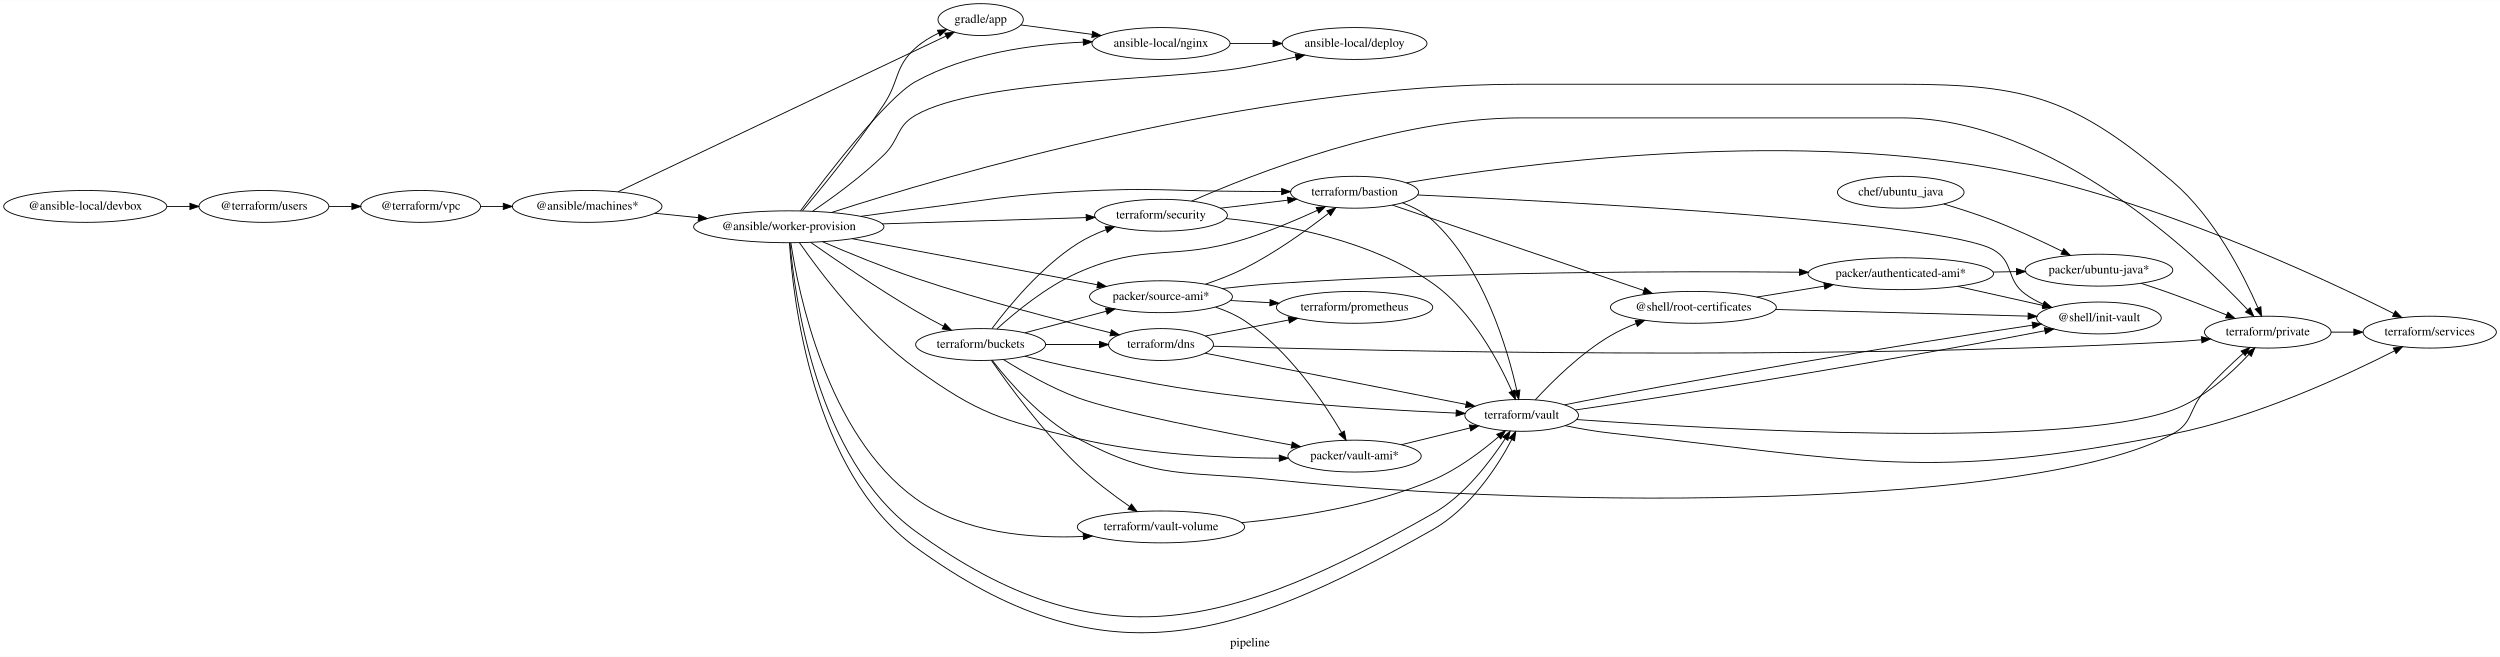
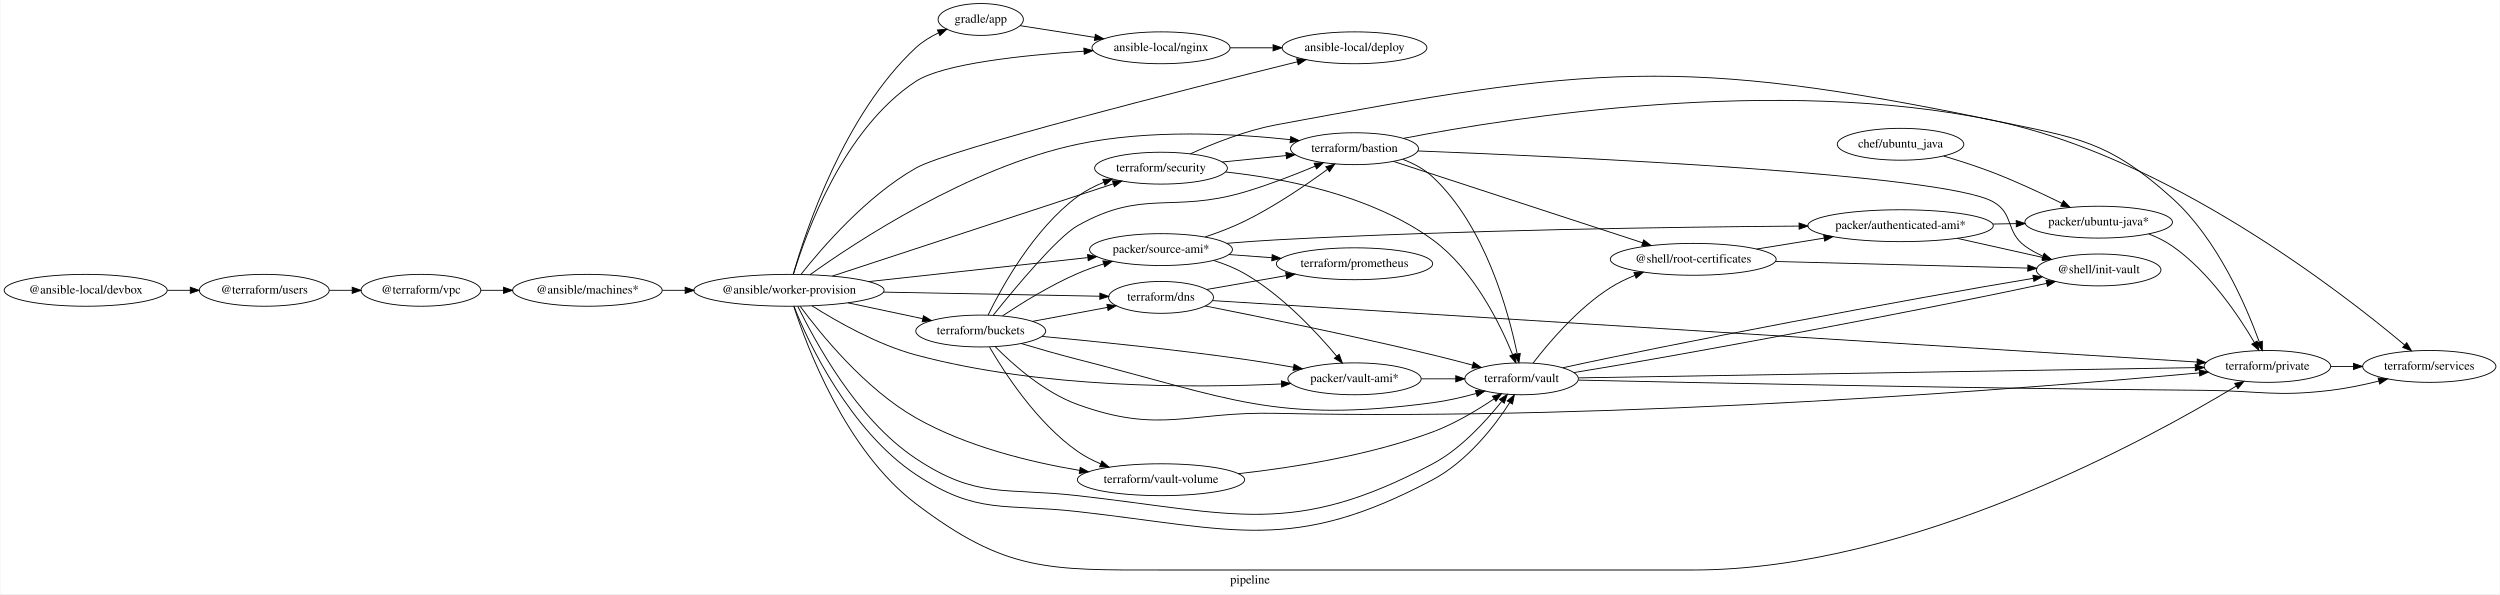
- <svg xmlns="http://www.w3.org/2000/svg" width="2824pt" height="742pt" viewBox="0.00 0.00 2823.59 741.63">
-   <g id="graph0" class="graph" transform="scale(1 1) rotate(0) translate(4 737.6321)">
-     <polygon fill="#ffffff" stroke="transparent" points="-4,4 -4,-737.632 2819.592,-737.632 2819.592,4 -4,4" />
+ <svg xmlns="http://www.w3.org/2000/svg" width="2824pt" height="671pt" viewBox="0.00 0.00 2823.59 671.14">
+   <g id="graph0" class="graph" transform="scale(1 1) rotate(0) translate(4 667.1351)">
+     <polygon fill="#ffffff" stroke="transparent" points="-4,4 -4,-667.135 2819.592,-667.135 2819.592,4 -4,4" />
    <text text-anchor="middle" x="1407.796" y="-7.8" font-family="Times,serif" font-size="14.00" fill="#000000">pipeline</text>
    <g id="node1" class="node">
-       <ellipse fill="none" stroke="#000000" cx="1307.253" cy="-402.632" rx="80.686" ry="18" />
-       <text text-anchor="middle" x="1307.253" y="-398.932" font-family="Times,serif" font-size="14.00" fill="#000000">packer/source-ami*</text>
+       <ellipse fill="none" stroke="#000000" cx="1307.253" cy="-385.135" rx="80.686" ry="18" />
+       <text text-anchor="middle" x="1307.253" y="-381.435" font-family="Times,serif" font-size="14.00" fill="#000000">packer/source-ami*</text>
    </g>
    <g id="node2" class="node">
-       <ellipse fill="none" stroke="#000000" cx="1525.887" cy="-520.632" rx="72.287" ry="18" />
-       <text text-anchor="middle" x="1525.887" y="-516.932" font-family="Times,serif" font-size="14.00" fill="#000000">terraform/bastion</text>
+       <ellipse fill="none" stroke="#000000" cx="1525.887" cy="-499.135" rx="72.287" ry="18" />
+       <text text-anchor="middle" x="1525.887" y="-495.435" font-family="Times,serif" font-size="14.00" fill="#000000">terraform/bastion</text>
    </g>
    <g id="edge1" class="edge">
-       <path fill="none" stroke="#000000" d="M1357.705,-416.895C1372.181,-421.747 1387.757,-427.721 1401.495,-434.632 1436.112,-452.048 1472.161,-477.969 1496.485,-496.799" />
-       <polygon fill="#000000" stroke="#000000" points="1494.546,-499.726 1504.577,-503.137 1498.863,-494.216 1494.546,-499.726" />
+       <path fill="none" stroke="#000000" d="M1357.121,-399.429C1371.732,-404.316 1387.526,-410.3 1401.495,-417.135 1435.371,-433.712 1471.011,-458.007 1495.416,-475.85" />
+       <polygon fill="#000000" stroke="#000000" points="1493.437,-478.739 1503.559,-481.869 1497.598,-473.11 1493.437,-478.739" />
    </g>
    <g id="node3" class="node">
-       <ellipse fill="none" stroke="#000000" cx="1525.887" cy="-222.632" rx="75.287" ry="18" />
-       <text text-anchor="middle" x="1525.887" y="-218.932" font-family="Times,serif" font-size="14.00" fill="#000000">packer/vault-ami*</text>
+       <ellipse fill="none" stroke="#000000" cx="1525.887" cy="-239.135" rx="75.287" ry="18" />
+       <text text-anchor="middle" x="1525.887" y="-235.435" font-family="Times,serif" font-size="14.00" fill="#000000">packer/vault-ami*</text>
    </g>
    <g id="edge2" class="edge">
-       <path fill="none" stroke="#000000" d="M1368.959,-390.818C1380.332,-387.047 1391.695,-382.103 1401.495,-375.632 1451.239,-342.785 1490.863,-283.836 1511.12,-249.49" />
-       <polygon fill="#000000" stroke="#000000" points="1514.343,-250.907 1516.312,-240.497 1508.281,-247.407 1514.343,-250.907" />
+       <path fill="none" stroke="#000000" d="M1366.854,-372.796C1378.763,-369.041 1390.867,-364.236 1401.495,-358.135 1444.011,-333.728 1483.113,-291.742 1505.72,-264.725" />
+       <polygon fill="#000000" stroke="#000000" points="1508.543,-266.804 1512.193,-256.857 1503.137,-262.357 1508.543,-266.804" />
    </g>
    <g id="node23" class="node">
-       <ellipse fill="none" stroke="#000000" cx="2142.792" cy="-428.632" rx="104.782" ry="18" />
-       <text text-anchor="middle" x="2142.792" y="-424.932" font-family="Times,serif" font-size="14.00" fill="#000000">packer/authenticated-ami*</text>
+       <ellipse fill="none" stroke="#000000" cx="2142.792" cy="-412.135" rx="104.782" ry="18" />
+       <text text-anchor="middle" x="2142.792" y="-408.435" font-family="Times,serif" font-size="14.00" fill="#000000">packer/authenticated-ami*</text>
+     </g>
+     <g id="edge49" class="edge">
+       <path fill="none" stroke="#000000" d="M1381.583,-392.208C1399.851,-393.727 1419.367,-395.165 1437.495,-396.135 1645.406,-407.263 1888.198,-410.667 2027.866,-411.699" />
+       <polygon fill="#000000" stroke="#000000" points="2028.131,-415.201 2038.155,-411.772 2028.18,-408.201 2028.131,-415.201" />
+     </g>
+     <g id="node24" class="node">
+       <ellipse fill="none" stroke="#000000" cx="1525.887" cy="-369.135" rx="88.284" ry="18" />
+       <text text-anchor="middle" x="1525.887" y="-365.435" font-family="Times,serif" font-size="14.00" fill="#000000">terraform/prometheus</text>
+     </g>
+     <g id="edge55" class="edge">
+       <path fill="none" stroke="#000000" d="M1384.028,-379.517C1399.719,-378.368 1416.395,-377.148 1432.592,-375.963" />
+       <polygon fill="#000000" stroke="#000000" points="1432.883,-379.451 1442.601,-375.23 1432.372,-372.469 1432.883,-379.451" />
+     </g>
+     <g id="node9" class="node">
+       <ellipse fill="none" stroke="#000000" cx="1714.623" cy="-239.135" rx="64.189" ry="18" />
+       <text text-anchor="middle" x="1714.623" y="-235.435" font-family="Times,serif" font-size="14.00" fill="#000000">terraform/vault</text>
+     </g>
+     <g id="edge44" class="edge">
+       <path fill="none" stroke="#000000" d="M1580.254,-487.201C1592.533,-482.521 1604.742,-476.052 1614.279,-467.135 1673.607,-411.669 1699.89,-314.885 1709.685,-267.251" />
+       <polygon fill="#000000" stroke="#000000" points="1713.141,-267.812 1711.631,-257.326 1706.272,-266.465 1713.141,-267.812" />
+     </g>
+     <g id="node16" class="node">
+       <ellipse fill="none" stroke="#000000" cx="2740.198" cy="-253.135" rx="75.287" ry="18" />
+       <text text-anchor="middle" x="2740.198" y="-249.435" font-family="Times,serif" font-size="14.00" fill="#000000">terraform/services</text>
+     </g>
+     <g id="edge29" class="edge">
+       <path fill="none" stroke="#000000" d="M1581.397,-510.835C1703.394,-534.546 2003.439,-581.886 2247.432,-531.135 2444.203,-490.207 2641.225,-337.107 2712.391,-277.294" />
+       <polygon fill="#000000" stroke="#000000" points="2714.683,-279.94 2720.051,-270.806 2710.159,-274.598 2714.683,-279.94" />
+     </g>
+     <g id="node21" class="node">
+       <ellipse fill="none" stroke="#000000" cx="1908.559" cy="-374.135" rx="93.683" ry="18" />
+       <text text-anchor="middle" x="1908.559" y="-370.435" font-family="Times,serif" font-size="14.00" fill="#000000">@shell/root-certificates</text>
+     </g>
+     <g id="edge42" class="edge">
+       <path fill="none" stroke="#000000" d="M1569.784,-484.796C1639.255,-462.103 1774.523,-417.918 1851.453,-392.789" />
+       <polygon fill="#000000" stroke="#000000" points="1852.575,-396.104 1860.994,-389.672 1850.401,-389.45 1852.575,-396.104" />
+     </g>
+     <g id="node22" class="node">
+       <ellipse fill="none" stroke="#000000" cx="2366.625" cy="-362.135" rx="70.388" ry="18" />
+       <text text-anchor="middle" x="2366.625" y="-358.435" font-family="Times,serif" font-size="14.00" fill="#000000">@shell/init-vault</text>
+     </g>
+     <g id="edge45" class="edge">
+       <path fill="none" stroke="#000000" d="M1597.456,-496.573C1768.658,-489.965 2191.773,-470.625 2247.432,-439.135 2271.265,-425.651 2261.311,-405.274 2283.432,-389.135 2289.505,-384.705 2296.339,-380.979 2303.414,-377.849" />
+       <polygon fill="#000000" stroke="#000000" points="2305.181,-380.912 2313.161,-373.943 2302.577,-374.414 2305.181,-380.912" />
+     </g>
+     <g id="edge25" class="edge">
+       <path fill="none" stroke="#000000" d="M1601.294,-239.135C1614.095,-239.135 1627.382,-239.135 1640.158,-239.135" />
+       <polygon fill="#000000" stroke="#000000" points="1640.276,-242.635 1650.276,-239.135 1640.276,-235.635 1640.276,-242.635" />
+     </g>
+     <g id="node4" class="node">
+       <ellipse fill="none" stroke="#000000" cx="1103.568" cy="-645.135" rx="48.192" ry="18" />
+       <text text-anchor="middle" x="1103.568" y="-641.435" font-family="Times,serif" font-size="14.00" fill="#000000">gradle/app</text>
+     </g>
+     <g id="node5" class="node">
+       <ellipse fill="none" stroke="#000000" cx="1307.253" cy="-613.135" rx="77.986" ry="18" />
+       <text text-anchor="middle" x="1307.253" y="-609.435" font-family="Times,serif" font-size="14.00" fill="#000000">ansible-local/nginx</text>
+     </g>
+     <g id="edge3" class="edge">
+       <path fill="none" stroke="#000000" d="M1148.016,-638.152C1172.727,-634.27 1204.132,-629.336 1232.51,-624.878" />
+       <polygon fill="#000000" stroke="#000000" points="1233.07,-628.333 1242.406,-623.323 1231.984,-621.418 1233.07,-628.333" />
+     </g>
+     <g id="node6" class="node">
+       <ellipse fill="none" stroke="#000000" cx="1525.887" cy="-613.135" rx="81.786" ry="18" />
+       <text text-anchor="middle" x="1525.887" y="-609.435" font-family="Times,serif" font-size="14.00" fill="#000000">ansible-local/deploy</text>
+     </g>
+     <g id="edge4" class="edge">
+       <path fill="none" stroke="#000000" d="M1385.259,-613.135C1400.852,-613.135 1417.373,-613.135 1433.399,-613.135" />
+       <polygon fill="#000000" stroke="#000000" points="1433.845,-616.635 1443.845,-613.135 1433.845,-609.635 1433.845,-616.635" />
+     </g>
+     <g id="node7" class="node">
+       <ellipse fill="none" stroke="#000000" cx="886.884" cy="-339.135" rx="107.481" ry="18" />
+       <text text-anchor="middle" x="886.884" y="-335.435" font-family="Times,serif" font-size="14.00" fill="#000000">@ansible/worker-provision</text>
+     </g>
+     <g id="edge5" class="edge">
+       <path fill="none" stroke="#000000" d="M976.806,-348.975C1050.138,-357 1152.907,-368.245 1224.29,-376.057" />
+       <polygon fill="#000000" stroke="#000000" points="1224.265,-379.575 1234.587,-377.183 1225.027,-372.616 1224.265,-379.575" />
+     </g>
+     <g id="edge6" class="edge">
+       <path fill="none" stroke="#000000" d="M910.591,-356.702C962.223,-393.649 1090.094,-478.133 1213.012,-504.135 1293.985,-521.264 1389.39,-516.235 1453.372,-509.354" />
+       <polygon fill="#000000" stroke="#000000" points="1453.814,-512.827 1463.364,-508.237 1453.037,-505.87 1453.814,-512.827" />
+     </g>
+     <g id="edge7" class="edge">
+       <path fill="none" stroke="#000000" d="M912.978,-321.589C940.698,-303.997 986.461,-277.885 1030.125,-266.135 1171.555,-228.077 1343.644,-228.645 1443.388,-233.331" />
+       <polygon fill="#000000" stroke="#000000" points="1443.244,-236.828 1453.405,-233.826 1443.59,-229.836 1443.244,-236.828" />
+     </g>
+     <g id="edge8" class="edge">
+       <path fill="none" stroke="#000000" d="M891.783,-357.432C905.558,-405.633 949.021,-537.58 1030.125,-613.135 1037.528,-620.032 1046.655,-625.593 1055.928,-630.021" />
+       <polygon fill="#000000" stroke="#000000" points="1054.627,-633.272 1065.191,-634.079 1057.435,-626.86 1054.627,-633.272" />
+     </g>
+     <g id="edge9" class="edge">
+       <path fill="none" stroke="#000000" d="M891.994,-357.416C905.75,-402.9 948.181,-521.358 1030.125,-575.135 1060.647,-595.166 1150.912,-604.776 1220.215,-609.296" />
+       <polygon fill="#000000" stroke="#000000" points="1220.078,-612.794 1230.278,-609.927 1220.516,-605.808 1220.078,-612.794" />
+     </g>
+     <g id="edge10" class="edge">
+       <path fill="none" stroke="#000000" d="M900.635,-357.322C923.979,-386.917 974.298,-445.375 1030.125,-477.135 1067.936,-498.647 1335.713,-566.277 1461.24,-597.3" />
+       <polygon fill="#000000" stroke="#000000" points="1460.57,-600.74 1471.118,-599.738 1462.248,-593.944 1460.57,-600.74" />
+     </g>
+     <g id="node8" class="node">
+       <ellipse fill="none" stroke="#000000" cx="1103.568" cy="-293.135" rx="73.387" ry="18" />
+       <text text-anchor="middle" x="1103.568" y="-289.435" font-family="Times,serif" font-size="14.00" fill="#000000">terraform/buckets</text>
+     </g>
+     <g id="edge11" class="edge">
+       <path fill="none" stroke="#000000" d="M953.664,-324.958C980.458,-319.27 1011.25,-312.733 1037.928,-307.07" />
+       <polygon fill="#000000" stroke="#000000" points="1038.88,-310.446 1047.935,-304.946 1037.426,-303.599 1038.88,-310.446" />
+     </g>
+     <g id="edge12" class="edge">
+       <path fill="none" stroke="#000000" d="M892.667,-320.871C908.606,-279.427 956.903,-179.772 1030.125,-131.135 1099.594,-84.99 1130.143,-98.528 1213.012,-89.135 1390.93,-68.968 1456.109,-41.209 1614.279,-125.135 1652.301,-145.31 1684.233,-185.266 1701.29,-212.32" />
+       <polygon fill="#000000" stroke="#000000" points="1698.333,-214.195 1706.492,-220.954 1704.329,-210.582 1698.333,-214.195" />
+     </g>
+     <g id="edge36" class="edge">
+       <path fill="none" stroke="#000000" d="M896.8,-321.125C915.997,-282.754 962.399,-194.121 1030.125,-149.135 1099.594,-102.99 1130.143,-116.528 1213.012,-107.135 1390.93,-86.968 1456.109,-59.209 1614.279,-143.135 1646.275,-160.112 1673.958,-191.097 1692.094,-213.434" />
+       <polygon fill="#000000" stroke="#000000" points="1689.586,-215.903 1698.566,-221.525 1695.052,-211.53 1689.586,-215.903" />
+     </g>
+     <g id="node10" class="node">
+       <ellipse fill="none" stroke="#000000" cx="1307.253" cy="-331.135" rx="59.29" ry="18" />
+       <text text-anchor="middle" x="1307.253" y="-327.435" font-family="Times,serif" font-size="14.00" fill="#000000">terraform/dns</text>
+     </g>
+     <g id="edge13" class="edge">
+       <path fill="none" stroke="#000000" d="M993.504,-337.106C1070.159,-335.647 1171.315,-333.722 1237.769,-332.457" />
+       <polygon fill="#000000" stroke="#000000" points="1238.196,-335.95 1248.128,-332.26 1238.063,-328.951 1238.196,-335.95" />
+     </g>
+     <g id="node11" class="node">
+       <ellipse fill="none" stroke="#000000" cx="1307.253" cy="-125.135" rx="94.484" ry="18" />
+       <text text-anchor="middle" x="1307.253" y="-121.435" font-family="Times,serif" font-size="14.00" fill="#000000">terraform/vault-volume</text>
+     </g>
+     <g id="edge14" class="edge">
+       <path fill="none" stroke="#000000" d="M899.641,-320.997C922.271,-290.225 972.52,-227.944 1030.125,-195.135 1087.074,-162.7 1159.021,-145.101 1215.335,-135.662" />
+       <polygon fill="#000000" stroke="#000000" points="1215.99,-139.102 1225.302,-134.049 1214.872,-132.192 1215.99,-139.102" />
+     </g>
+     <g id="node12" class="node">
+       <ellipse fill="none" stroke="#000000" cx="1307.253" cy="-477.135" rx="74.987" ry="18" />
+       <text text-anchor="middle" x="1307.253" y="-473.435" font-family="Times,serif" font-size="14.00" fill="#000000">terraform/security</text>
+     </g>
+     <g id="edge15" class="edge">
+       <path fill="none" stroke="#000000" d="M935.928,-355.236C1015.222,-381.266 1170.983,-432.4 1253.307,-459.426" />
+       <polygon fill="#000000" stroke="#000000" points="1252.38,-462.805 1262.973,-462.599 1254.563,-456.154 1252.38,-462.805" />
+     </g>
+     <g id="node13" class="node">
+       <ellipse fill="none" stroke="#000000" cx="2557.311" cy="-253.135" rx="71.487" ry="18" />
+       <text text-anchor="middle" x="2557.311" y="-249.435" font-family="Times,serif" font-size="14.00" fill="#000000">terraform/private</text>
+     </g>
+     <g id="edge16" class="edge">
+       <path fill="none" stroke="#000000" d="M892.318,-321.107C906.824,-276.141 950.851,-158.327 1030.125,-98.135 1131.749,-20.973 1179.654,-23.135 1307.253,-23.135 1307.253,-23.135 1307.253,-23.135 1908.559,-23.135 2155.718,-23.135 2426.972,-173.265 2522.057,-230.938" />
+       <polygon fill="#000000" stroke="#000000" points="2520.345,-233.993 2530.702,-236.223 2523.995,-228.021 2520.345,-233.993" />
+     </g>
+     <g id="edge17" class="edge">
+       <path fill="none" stroke="#000000" d="M1128.237,-310.296C1149.802,-324.673 1182.374,-344.911 1213.012,-358.135 1222.27,-362.131 1232.291,-365.724 1242.226,-368.886" />
+       <polygon fill="#000000" stroke="#000000" points="1241.514,-372.328 1252.1,-371.903 1243.56,-365.634 1241.514,-372.328" />
+     </g>
+     <g id="edge18" class="edge">
+       <path fill="none" stroke="#000000" d="M1117.766,-311.122C1141.776,-341.077 1190.024,-399.184 1213.012,-412.135 1287.464,-454.082 1319.537,-425.937 1401.495,-450.135 1428.593,-458.136 1458.046,-469.607 1481.487,-479.439" />
+       <polygon fill="#000000" stroke="#000000" points="1480.239,-482.712 1490.812,-483.396 1482.974,-476.268 1480.239,-482.712" />
+     </g>
+     <g id="edge19" class="edge">
+       <path fill="none" stroke="#000000" d="M1172.963,-287.029C1233.45,-281.386 1323.466,-272.213 1401.495,-261.135 1419.541,-258.573 1438.98,-255.356 1457.005,-252.179" />
+       <polygon fill="#000000" stroke="#000000" points="1457.626,-255.624 1466.857,-250.423 1456.398,-248.732 1457.626,-255.624" />
+     </g>
+     <g id="edge20" class="edge">
+       <path fill="none" stroke="#000000" d="M1149.434,-278.953C1168.948,-273.12 1192.007,-266.491 1213.012,-261.135 1387.106,-216.74 1436.163,-188.591 1614.279,-212.135 1630.418,-214.268 1647.646,-218.252 1663.191,-222.517" />
+       <polygon fill="#000000" stroke="#000000" points="1662.559,-225.976 1673.135,-225.344 1664.473,-219.243 1662.559,-225.976" />
+     </g>
+     <g id="edge21" class="edge">
+       <path fill="none" stroke="#000000" d="M1162.209,-304.075C1188.679,-309.014 1219.928,-314.844 1246.629,-319.825" />
+       <polygon fill="#000000" stroke="#000000" points="1246.149,-323.296 1256.621,-321.689 1247.432,-316.414 1246.149,-323.296" />
+     </g>
+     <g id="edge22" class="edge">
+       <path fill="none" stroke="#000000" d="M1113.551,-274.969C1130.37,-245.982 1167.064,-189.266 1213.012,-157.135 1220.894,-151.623 1229.804,-146.995 1238.922,-143.128" />
+       <polygon fill="#000000" stroke="#000000" points="1240.445,-146.29 1248.465,-139.367 1237.878,-139.777 1240.445,-146.29" />
+     </g>
+     <g id="edge23" class="edge">
+       <path fill="none" stroke="#000000" d="M1111.859,-311.156C1127.308,-342.805 1163.477,-408.481 1213.012,-445.135 1221.838,-451.666 1232.09,-456.927 1242.515,-461.145" />
+       <polygon fill="#000000" stroke="#000000" points="1241.509,-464.506 1252.102,-464.733 1243.963,-457.95 1241.509,-464.506" />
+     </g>
+     <g id="edge24" class="edge">
+       <path fill="none" stroke="#000000" d="M1120.117,-275.281C1139.974,-255.239 1175.333,-223.747 1213.012,-210.135 1306.939,-176.202 1337.65,-202.358 1437.495,-200.135 1829.941,-191.398 2299.079,-229.325 2480.478,-245.811" />
+       <polygon fill="#000000" stroke="#000000" points="2480.179,-249.298 2490.456,-246.722 2480.816,-242.327 2480.179,-249.298" />
+     </g>
+     <g id="edge28" class="edge">
+       <path fill="none" stroke="#000000" d="M1779.001,-240.205C1930.309,-242.718 2308.361,-248.999 2475.567,-251.777" />
+       <polygon fill="#000000" stroke="#000000" points="2475.731,-255.28 2485.788,-251.947 2475.847,-248.281 2475.731,-255.28" />
+     </g>
+     <g id="edge30" class="edge">
+       <path fill="none" stroke="#000000" d="M1778.858,-237.677C1911.134,-234.756 2223.536,-228.285 2485.818,-226.135 2549.365,-225.614 2565.704,-218.597 2628.805,-226.135 2646.643,-228.266 2665.754,-232.252 2683.021,-236.52" />
+       <polygon fill="#000000" stroke="#000000" points="2682.396,-239.972 2692.951,-239.053 2684.126,-233.19 2682.396,-239.972" />
+     </g>
+     <g id="edge43" class="edge">
+       <path fill="none" stroke="#000000" d="M1727.614,-256.922C1745.092,-279.677 1778.255,-318.916 1814.968,-342.135 1823.458,-347.505 1832.955,-352.091 1842.555,-355.973" />
+       <polygon fill="#000000" stroke="#000000" points="1841.566,-359.341 1852.157,-359.621 1844.053,-352.797 1841.566,-359.341" />
+     </g>
+     <g id="edge46" class="edge">
+       <path fill="none" stroke="#000000" d="M1773.923,-246.233C1898.041,-266.096 2183.919,-320.031 2307.706,-346.942" />
+       <polygon fill="#000000" stroke="#000000" points="2307.236,-350.423 2317.754,-349.147 2308.736,-343.585 2307.236,-350.423" />
+     </g>
+     <g id="edge53" class="edge">
+       <path fill="none" stroke="#000000" d="M1761.252,-251.626C1873.141,-276.531 2157.576,-330.448 2292.908,-352.696" />
+       <polygon fill="#000000" stroke="#000000" points="2292.35,-356.151 2302.782,-354.306 2293.476,-349.243 2292.35,-356.151" />
+     </g>
+     <g id="edge34" class="edge">
+       <path fill="none" stroke="#000000" d="M1357.16,-321.434C1418.065,-309.397 1524.085,-287.8 1614.279,-266.135 1628.888,-262.626 1644.611,-258.543 1659.178,-254.63" />
+       <polygon fill="#000000" stroke="#000000" points="1660.312,-257.949 1669.05,-251.958 1658.483,-251.192 1660.312,-257.949" />
+     </g>
+     <g id="edge33" class="edge">
+       <path fill="none" stroke="#000000" d="M1365.454,-327.504C1568.372,-314.842 2244.895,-272.629 2477.757,-258.099" />
+       <polygon fill="#000000" stroke="#000000" points="2478.082,-261.586 2487.845,-257.47 2477.646,-254.599 2478.082,-261.586" />
+     </g>
+     <g id="edge54" class="edge">
+       <path fill="none" stroke="#000000" d="M1358.79,-340.092C1385.557,-344.745 1418.812,-350.525 1448.59,-355.7" />
+       <polygon fill="#000000" stroke="#000000" points="1448.089,-359.166 1458.541,-357.43 1449.288,-352.269 1448.089,-359.166" />
+     </g>
+     <g id="edge32" class="edge">
+       <path fill="none" stroke="#000000" d="M1394.5,-131.95C1457.194,-138.875 1542.893,-152.55 1614.279,-179.135 1639.022,-188.35 1664.527,-203.691 1683.632,-216.554" />
+       <polygon fill="#000000" stroke="#000000" points="1681.71,-219.48 1691.934,-222.259 1685.675,-213.711 1681.71,-219.48" />
+     </g>
+     <g id="edge37" class="edge">
+       <path fill="none" stroke="#000000" d="M1376.43,-484.096C1399.315,-486.399 1424.926,-488.976 1448.393,-491.337" />
+       <polygon fill="#000000" stroke="#000000" points="1448.355,-494.851 1458.655,-492.37 1449.055,-487.886 1448.355,-494.851" />
+     </g>
+     <g id="edge35" class="edge">
+       <path fill="none" stroke="#000000" d="M1380.031,-472.837C1446.615,-465.675 1545.014,-446.639 1614.279,-396.135 1659.836,-362.917 1689.873,-302.155 1704.406,-266.753" />
+       <polygon fill="#000000" stroke="#000000" points="1707.816,-267.647 1708.256,-257.062 1701.311,-265.063 1707.816,-267.647" />
+     </g>
+     <g id="edge38" class="edge">
+       <path fill="none" stroke="#000000" d="M1340.321,-493.288C1366.103,-504.957 1403.175,-519.745 1437.495,-526.135 1791.392,-592.028 1894.997,-604.442 2247.432,-531.135 2343.461,-511.161 2376.927,-508.767 2449.818,-443.135 2500.837,-397.196 2533.476,-321.136 2548.201,-280.584" />
+       <polygon fill="#000000" stroke="#000000" points="2551.528,-281.675 2551.559,-271.08 2544.928,-279.343 2551.528,-281.675" />
+     </g>
+     <g id="edge31" class="edge">
+       <path fill="none" stroke="#000000" d="M2628.806,-253.135C2637.231,-253.135 2645.893,-253.135 2654.488,-253.135" />
+       <polygon fill="#000000" stroke="#000000" points="2654.528,-256.635 2664.528,-253.135 2654.528,-249.635 2654.528,-256.635" />
+     </g>
+     <g id="node14" class="node">
+       <ellipse fill="none" stroke="#000000" cx="471.065" cy="-339.135" rx="67.688" ry="18" />
+       <text text-anchor="middle" x="471.065" y="-335.435" font-family="Times,serif" font-size="14.00" fill="#000000">@terraform/vpc</text>
+     </g>
+     <g id="node15" class="node">
+       <ellipse fill="none" stroke="#000000" cx="659.151" cy="-339.135" rx="84.485" ry="18" />
+       <text text-anchor="middle" x="659.151" y="-335.435" font-family="Times,serif" font-size="14.00" fill="#000000">@ansible/machines*</text>
+     </g>
+     <g id="edge26" class="edge">
+       <path fill="none" stroke="#000000" d="M538.702,-339.135C547.029,-339.135 555.656,-339.135 564.293,-339.135" />
+       <polygon fill="#000000" stroke="#000000" points="564.418,-342.635 574.418,-339.135 564.418,-335.635 564.418,-342.635" />
+     </g>
+     <g id="edge27" class="edge">
+       <path fill="none" stroke="#000000" d="M743.951,-339.135C752.313,-339.135 760.899,-339.135 769.512,-339.135" />
+       <polygon fill="#000000" stroke="#000000" points="769.624,-342.635 779.624,-339.135 769.624,-335.635 769.624,-342.635" />
+     </g>
+     <g id="node17" class="node">
+       <ellipse fill="none" stroke="#000000" cx="2142.792" cy="-504.135" rx="71.487" ry="18" />
+       <text text-anchor="middle" x="2142.792" y="-500.435" font-family="Times,serif" font-size="14.00" fill="#000000">chef/ubuntu_java</text>
+     </g>
+     <g id="node18" class="node">
+       <ellipse fill="none" stroke="#000000" cx="2366.625" cy="-416.135" rx="83.386" ry="18" />
+       <text text-anchor="middle" x="2366.625" y="-412.435" font-family="Times,serif" font-size="14.00" fill="#000000">packer/ubuntu-java*</text>
+     </g>
+     <g id="edge39" class="edge">
+       <path fill="none" stroke="#000000" d="M2191.469,-490.817C2209.267,-485.538 2229.441,-479.072 2247.432,-472.135 2273.869,-461.942 2302.642,-448.495 2325.294,-437.332" />
+       <polygon fill="#000000" stroke="#000000" points="2326.889,-440.448 2334.286,-432.863 2323.773,-434.18 2326.889,-440.448" />
+     </g>
+     <g id="edge48" class="edge">
+       <path fill="none" stroke="#000000" d="M2423.357,-402.72C2432.652,-399.148 2441.84,-394.685 2449.818,-389.135 2491.236,-360.317 2524.509,-310.915 2542.54,-280.25" />
+       <polygon fill="#000000" stroke="#000000" points="2545.691,-281.792 2547.639,-271.378 2539.622,-278.304 2545.691,-281.792" />
+     </g>
+     <g id="node19" class="node">
+       <ellipse fill="none" stroke="#000000" cx="92.292" cy="-339.135" rx="92.084" ry="18" />
+       <text text-anchor="middle" x="92.292" y="-335.435" font-family="Times,serif" font-size="14.00" fill="#000000">@ansible-local/devbox</text>
+     </g>
+     <g id="node20" class="node">
+       <ellipse fill="none" stroke="#000000" cx="294.027" cy="-339.135" rx="73.387" ry="18" />
+       <text text-anchor="middle" x="294.027" y="-335.435" font-family="Times,serif" font-size="14.00" fill="#000000">@terraform/users</text>
+     </g>
+     <g id="edge40" class="edge">
+       <path fill="none" stroke="#000000" d="M184.599,-339.135C193.155,-339.135 201.794,-339.135 210.267,-339.135" />
+       <polygon fill="#000000" stroke="#000000" points="210.503,-342.635 220.503,-339.135 210.503,-335.635 210.503,-342.635" />
+     </g>
+     <g id="edge41" class="edge">
+       <path fill="none" stroke="#000000" d="M367.569,-339.135C376.011,-339.135 384.641,-339.135 393.139,-339.135" />
+       <polygon fill="#000000" stroke="#000000" points="393.417,-342.635 403.417,-339.135 393.417,-335.635 393.417,-342.635" />
+     </g>
+     <g id="edge52" class="edge">
+       <path fill="none" stroke="#000000" d="M2001.532,-371.7C2085.121,-369.51 2206.64,-366.326 2286.148,-364.243" />
+       <polygon fill="#000000" stroke="#000000" points="2286.691,-367.731 2296.596,-363.97 2286.508,-360.733 2286.691,-367.731" />
+     </g>
+     <g id="edge47" class="edge">
+       <path fill="none" stroke="#000000" d="M1980.11,-385.743C2004.22,-389.654 2031.383,-394.061 2056.508,-398.137" />
+       <polygon fill="#000000" stroke="#000000" points="2055.963,-401.594 2066.394,-399.741 2057.084,-394.685 2055.963,-401.594" />
    </g>
    <g id="edge50" class="edge">
-       <path fill="none" stroke="#000000" d="M1376.42,-411.888C1396.118,-414.173 1417.621,-416.336 1437.495,-417.632 1645.383,-431.191 1888.431,-431.587 2028.108,-430.327" />
-       <polygon fill="#000000" stroke="#000000" points="2028.432,-433.824 2038.398,-430.229 2028.365,-426.824 2028.432,-433.824" />
-     </g>
-     <g id="node24" class="node">
-       <ellipse fill="none" stroke="#000000" cx="1525.887" cy="-390.632" rx="88.284" ry="18" />
-       <text text-anchor="middle" x="1525.887" y="-386.932" font-family="Times,serif" font-size="14.00" fill="#000000">terraform/prometheus</text>
-     </g>
-     <g id="edge56" class="edge">
-       <path fill="none" stroke="#000000" d="M1385.568,-398.334C1400.003,-397.541 1415.225,-396.706 1430.106,-395.889" />
-       <polygon fill="#000000" stroke="#000000" points="1430.548,-399.37 1440.341,-395.327 1430.164,-392.381 1430.548,-399.37" />
-     </g>
-     <g id="node10" class="node">
-       <ellipse fill="none" stroke="#000000" cx="1714.623" cy="-268.632" rx="64.189" ry="18" />
-       <text text-anchor="middle" x="1714.623" y="-264.932" font-family="Times,serif" font-size="14.00" fill="#000000">terraform/vault</text>
-     </g>
-     <g id="edge45" class="edge">
-       <path fill="none" stroke="#000000" d="M1580.17,-508.607C1592.452,-503.93 1604.682,-497.485 1614.279,-488.632 1671.817,-435.553 1698.774,-343.071 1709.172,-296.753" />
-       <polygon fill="#000000" stroke="#000000" points="1712.629,-297.322 1711.307,-286.81 1705.785,-295.853 1712.629,-297.322" />
-     </g>
-     <g id="node16" class="node">
-       <ellipse fill="none" stroke="#000000" cx="2740.198" cy="-362.632" rx="75.287" ry="18" />
-       <text text-anchor="middle" x="2740.198" y="-358.932" font-family="Times,serif" font-size="14.00" fill="#000000">terraform/services</text>
-     </g>
-     <g id="edge30" class="edge">
-       <path fill="none" stroke="#000000" d="M1584.479,-531.302C1708.15,-551.974 2004.452,-591.74 2247.432,-547.632 2422.961,-515.768 2617.347,-424.914 2699.748,-383.573" />
-       <polygon fill="#000000" stroke="#000000" points="2701.418,-386.651 2708.768,-379.02 2698.264,-380.401 2701.418,-386.651" />
-     </g>
-     <g id="node21" class="node">
-       <ellipse fill="none" stroke="#000000" cx="1908.559" cy="-390.632" rx="93.683" ry="18" />
-       <text text-anchor="middle" x="1908.559" y="-386.932" font-family="Times,serif" font-size="14.00" fill="#000000">@shell/root-certificates</text>
-     </g>
-     <g id="edge43" class="edge">
-       <path fill="none" stroke="#000000" d="M1568.67,-506.098C1638.153,-482.493 1775.505,-435.833 1852.635,-409.631" />
-       <polygon fill="#000000" stroke="#000000" points="1853.848,-412.915 1862.191,-406.384 1851.596,-406.287 1853.848,-412.915" />
-     </g>
-     <g id="node22" class="node">
-       <ellipse fill="none" stroke="#000000" cx="2366.625" cy="-378.632" rx="70.388" ry="18" />
-       <text text-anchor="middle" x="2366.625" y="-374.932" font-family="Times,serif" font-size="14.00" fill="#000000">@shell/init-vault</text>
-     </g>
-     <g id="edge46" class="edge">
-       <path fill="none" stroke="#000000" d="M1597.15,-517.566C1768.169,-509.735 2191.814,-487.352 2247.432,-455.632 2271.219,-442.066 2261.311,-421.771 2283.432,-405.632 2289.505,-401.202 2296.339,-397.476 2303.414,-394.346" />
-       <polygon fill="#000000" stroke="#000000" points="2305.181,-397.409 2313.161,-390.44 2302.577,-390.911 2305.181,-397.409" />
-     </g>
-     <g id="edge26" class="edge">
-       <path fill="none" stroke="#000000" d="M1578.712,-235.507C1602.769,-241.37 1631.327,-248.331 1656.041,-254.354" />
-       <polygon fill="#000000" stroke="#000000" points="1655.471,-257.817 1666.016,-256.785 1657.129,-251.017 1655.471,-257.817" />
-     </g>
-     <g id="node4" class="node">
-       <ellipse fill="none" stroke="#000000" cx="659.151" cy="-504.632" rx="84.485" ry="18" />
-       <text text-anchor="middle" x="659.151" y="-500.932" font-family="Times,serif" font-size="14.00" fill="#000000">@ansible/machines*</text>
-     </g>
-     <g id="node5" class="node">
-       <ellipse fill="none" stroke="#000000" cx="1103.568" cy="-715.632" rx="48.192" ry="18" />
-       <text text-anchor="middle" x="1103.568" y="-711.932" font-family="Times,serif" font-size="14.00" fill="#000000">gradle/app</text>
-     </g>
-     <g id="edge3" class="edge">
-       <path fill="none" stroke="#000000" d="M694.024,-521.189C775.677,-559.956 978.822,-656.405 1064.484,-697.076" />
-       <polygon fill="#000000" stroke="#000000" points="1063.075,-700.281 1073.61,-701.409 1066.078,-693.958 1063.075,-700.281" />
-     </g>
-     <g id="node8" class="node">
-       <ellipse fill="none" stroke="#000000" cx="886.884" cy="-481.632" rx="107.481" ry="18" />
-       <text text-anchor="middle" x="886.884" y="-477.932" font-family="Times,serif" font-size="14.00" fill="#000000">@ansible/worker-provision</text>
-     </g>
-     <g id="edge28" class="edge">
-       <path fill="none" stroke="#000000" d="M735.616,-496.909C751.346,-495.321 768.148,-493.624 784.622,-491.96" />
-       <polygon fill="#000000" stroke="#000000" points="785.227,-495.417 794.824,-490.93 784.523,-488.452 785.227,-495.417" />
-     </g>
-     <g id="node6" class="node">
-       <ellipse fill="none" stroke="#000000" cx="1307.253" cy="-688.632" rx="77.986" ry="18" />
-       <text text-anchor="middle" x="1307.253" y="-684.932" font-family="Times,serif" font-size="14.00" fill="#000000">ansible-local/nginx</text>
-     </g>
-     <g id="edge4" class="edge">
-       <path fill="none" stroke="#000000" d="M1149.025,-709.606C1172.626,-706.478 1202.125,-702.568 1229.237,-698.974" />
-       <polygon fill="#000000" stroke="#000000" points="1230.04,-702.398 1239.494,-697.614 1229.12,-695.459 1230.04,-702.398" />
-     </g>
-     <g id="node7" class="node">
-       <ellipse fill="none" stroke="#000000" cx="1525.887" cy="-688.632" rx="81.786" ry="18" />
-       <text text-anchor="middle" x="1525.887" y="-684.932" font-family="Times,serif" font-size="14.00" fill="#000000">ansible-local/deploy</text>
-     </g>
-     <g id="edge5" class="edge">
-       <path fill="none" stroke="#000000" d="M1385.259,-688.632C1400.852,-688.632 1417.373,-688.632 1433.399,-688.632" />
-       <polygon fill="#000000" stroke="#000000" points="1433.845,-692.132 1443.845,-688.632 1433.845,-685.132 1433.845,-692.132" />
-     </g>
-     <g id="edge6" class="edge">
-       <path fill="none" stroke="#000000" d="M958.67,-468.141C1035.871,-453.633 1157.915,-430.697 1235.213,-416.171" />
-       <polygon fill="#000000" stroke="#000000" points="1236.165,-419.553 1245.346,-414.266 1234.872,-412.673 1236.165,-419.553" />
-     </g>
-     <g id="edge7" class="edge">
-       <path fill="none" stroke="#000000" d="M968.26,-493.423C988.459,-496.231 1010.066,-499.135 1030.125,-501.632 1111.266,-511.731 1131.365,-517.181 1213.012,-521.632 1296.658,-526.192 1317.725,-521.969 1401.495,-521.632 1415.05,-521.578 1429.436,-521.49 1443.43,-521.388" />
-       <polygon fill="#000000" stroke="#000000" points="1443.56,-524.887 1453.533,-521.312 1443.507,-517.888 1443.56,-524.887" />
-     </g>
-     <g id="edge8" class="edge">
-       <path fill="none" stroke="#000000" d="M898.899,-463.721C921.314,-431.472 972.492,-363.141 1030.125,-321.632 1101.972,-269.885 1126.919,-263.317 1213.012,-242.632 1288.461,-224.504 1376.907,-220.364 1440.476,-220.255" />
-       <polygon fill="#000000" stroke="#000000" points="1440.849,-223.755 1450.854,-220.272 1440.86,-216.755 1440.849,-223.755" />
-     </g>
-     <g id="edge9" class="edge">
-       <path fill="none" stroke="#000000" d="M902.359,-499.731C924.063,-525.503 964.233,-574.649 994.125,-619.632 1012.187,-646.814 1005.907,-661.755 1030.125,-683.632 1037.633,-690.415 1046.805,-695.927 1056.089,-700.342" />
-       <polygon fill="#000000" stroke="#000000" points="1054.788,-703.594 1065.352,-704.399 1057.596,-697.182 1054.788,-703.594" />
-     </g>
-     <g id="edge10" class="edge">
-       <path fill="none" stroke="#000000" d="M900.125,-499.704C928.897,-538.452 997.176,-627.487 1030.125,-645.632 1087.959,-677.483 1162.284,-687.656 1219.401,-690.18" />
-       <polygon fill="#000000" stroke="#000000" points="1219.373,-693.681 1229.496,-690.554 1219.632,-686.686 1219.373,-693.681" />
-     </g>
-     <g id="edge11" class="edge">
-       <path fill="none" stroke="#000000" d="M913.912,-499.243C936.529,-514.616 969.035,-538.232 994.125,-562.632 1012.486,-580.489 1007.9,-594.901 1030.125,-607.632 1102.487,-649.086 1319.434,-646.779 1401.495,-661.632 1420.388,-665.052 1440.785,-669.26 1459.49,-673.328" />
-       <polygon fill="#000000" stroke="#000000" points="1458.874,-676.777 1469.392,-675.503 1460.375,-669.939 1458.874,-676.777" />
-     </g>
-     <g id="node9" class="node">
-       <ellipse fill="none" stroke="#000000" cx="1103.568" cy="-348.632" rx="73.387" ry="18" />
-       <text text-anchor="middle" x="1103.568" y="-344.932" font-family="Times,serif" font-size="14.00" fill="#000000">terraform/buckets</text>
-     </g>
-     <g id="edge12" class="edge">
-       <path fill="none" stroke="#000000" d="M911.715,-463.973C939.872,-444.231 987.424,-411.74 1030.125,-386.632 1040.175,-380.723 1051.239,-374.738 1061.664,-369.321" />
-       <polygon fill="#000000" stroke="#000000" points="1063.321,-372.405 1070.618,-364.723 1060.123,-366.178 1063.321,-372.405" />
-     </g>
-     <g id="edge13" class="edge">
-       <path fill="none" stroke="#000000" d="M887.651,-463.61C891.421,-402.57 912.929,-204.747 1030.125,-119.632 1240.315,33.023 1388.084,-11.883 1614.279,-139.632 1655.674,-163.011 1687.377,-210.527 1703.287,-241.117" />
-       <polygon fill="#000000" stroke="#000000" points="1700.312,-242.996 1707.889,-250.401 1706.584,-239.887 1700.312,-242.996" />
-     </g>
-     <g id="edge37" class="edge">
-       <path fill="none" stroke="#000000" d="M888.211,-463.473C893.35,-404.501 917.746,-219.249 1030.125,-137.632 1240.315,15.023 1388.084,-29.884 1614.279,-157.632 1650.027,-177.821 1678.547,-216.013 1695.91,-242.051" />
-       <polygon fill="#000000" stroke="#000000" points="1693.171,-244.258 1701.579,-250.705 1699.027,-240.422 1693.171,-244.258" />
-     </g>
-     <g id="node11" class="node">
-       <ellipse fill="none" stroke="#000000" cx="1307.253" cy="-348.632" rx="59.29" ry="18" />
-       <text text-anchor="middle" x="1307.253" y="-344.932" font-family="Times,serif" font-size="14.00" fill="#000000">terraform/dns</text>
-     </g>
-     <g id="edge14" class="edge">
-       <path fill="none" stroke="#000000" d="M925.018,-464.727C953.61,-452.413 993.888,-435.822 1030.125,-423.632 1105.218,-398.37 1193.903,-375.563 1250.348,-361.903" />
-       <polygon fill="#000000" stroke="#000000" points="1251.253,-365.285 1260.157,-359.543 1249.616,-358.479 1251.253,-365.285" />
-     </g>
-     <g id="node12" class="node">
-       <ellipse fill="none" stroke="#000000" cx="1307.253" cy="-142.632" rx="94.484" ry="18" />
-       <text text-anchor="middle" x="1307.253" y="-138.932" font-family="Times,serif" font-size="14.00" fill="#000000">terraform/vault-volume</text>
-     </g>
-     <g id="edge15" class="edge">
-       <path fill="none" stroke="#000000" d="M889.217,-463.622C897.273,-409.467 929.217,-247.374 1030.125,-174.632 1084.348,-135.543 1160.654,-129.301 1219.472,-131.85" />
-       <polygon fill="#000000" stroke="#000000" points="1219.327,-135.347 1229.496,-132.376 1219.694,-128.357 1219.327,-135.347" />
-     </g>
-     <g id="node13" class="node">
-       <ellipse fill="none" stroke="#000000" cx="1307.253" cy="-494.632" rx="74.987" ry="18" />
-       <text text-anchor="middle" x="1307.253" y="-490.932" font-family="Times,serif" font-size="14.00" fill="#000000">terraform/security</text>
-     </g>
-     <g id="edge16" class="edge">
-       <path fill="none" stroke="#000000" d="M992.418,-484.896C1063.668,-487.099 1156.458,-489.969 1222.811,-492.021" />
-       <polygon fill="#000000" stroke="#000000" points="1222.711,-495.519 1232.814,-492.33 1222.927,-488.522 1222.711,-495.519" />
-     </g>
-     <g id="node14" class="node">
-       <ellipse fill="none" stroke="#000000" cx="2557.311" cy="-362.632" rx="71.487" ry="18" />
-       <text text-anchor="middle" x="2557.311" y="-358.932" font-family="Times,serif" font-size="14.00" fill="#000000">terraform/private</text>
-     </g>
-     <g id="edge17" class="edge">
-       <path fill="none" stroke="#000000" d="M935.224,-497.807C1061.694,-538.634 1413.41,-642.632 1714.623,-642.632 1714.623,-642.632 1714.623,-642.632 2142.792,-642.632 2287.741,-642.632 2339.365,-626.496 2449.818,-532.632 2496.638,-492.844 2529.879,-427.439 2546.088,-390.428" />
-       <polygon fill="#000000" stroke="#000000" points="2549.497,-391.358 2550.206,-380.787 2543.059,-388.609 2549.497,-391.358" />
-     </g>
-     <g id="edge18" class="edge">
-       <path fill="none" stroke="#000000" d="M1153.656,-361.911C1181.383,-369.262 1216.081,-378.461 1245.479,-386.255" />
-       <polygon fill="#000000" stroke="#000000" points="1244.665,-389.66 1255.228,-388.839 1246.459,-382.894 1244.665,-389.66" />
-     </g>
-     <g id="edge19" class="edge">
-       <path fill="none" stroke="#000000" d="M1122.086,-366.399C1142.631,-385.078 1177.583,-413.894 1213.012,-429.632 1291.108,-464.325 1319.878,-442.308 1401.495,-467.632 1429.699,-476.383 1460.223,-489.332 1483.975,-500.24" />
-       <polygon fill="#000000" stroke="#000000" points="1482.511,-503.419 1493.054,-504.461 1485.462,-497.072 1482.511,-503.419" />
-     </g>
-     <g id="edge20" class="edge">
-       <path fill="none" stroke="#000000" d="M1129.512,-331.553C1151.058,-318.083 1182.938,-299.77 1213.012,-288.632 1256.481,-272.533 1376.384,-249.351 1454.498,-235.179" />
-       <polygon fill="#000000" stroke="#000000" points="1455.538,-238.548 1464.756,-233.326 1454.293,-231.659 1455.538,-238.548" />
-     </g>
-     <g id="edge21" class="edge">
-       <path fill="none" stroke="#000000" d="M1153.496,-335.39C1172.102,-330.7 1193.449,-325.606 1213.012,-321.632 1312.034,-301.514 1337.062,-296.739 1437.495,-285.632 1506.052,-278.05 1584.553,-273.633 1640.461,-271.211" />
-       <polygon fill="#000000" stroke="#000000" points="1640.787,-274.701 1650.63,-270.782 1640.492,-267.707 1640.787,-274.701" />
-     </g>
-     <g id="edge22" class="edge">
-       <path fill="none" stroke="#000000" d="M1177.103,-348.632C1196.899,-348.632 1218.244,-348.632 1237.809,-348.632" />
-       <polygon fill="#000000" stroke="#000000" points="1237.86,-352.132 1247.86,-348.632 1237.86,-345.132 1237.86,-352.132" />
-     </g>
-     <g id="edge23" class="edge">
-       <path fill="none" stroke="#000000" d="M1115.751,-330.696C1134.714,-303.478 1173.26,-250.872 1213.012,-212.632 1231.017,-195.311 1253.388,-178.528 1271.815,-165.738" />
-       <polygon fill="#000000" stroke="#000000" points="1273.962,-168.511 1280.24,-159.976 1270.01,-162.733 1273.962,-168.511" />
-     </g>
-     <g id="edge24" class="edge">
-       <path fill="none" stroke="#000000" d="M1116.381,-366.632C1134.991,-391.545 1171.806,-436.42 1213.012,-462.632 1222.822,-468.873 1233.986,-474.043 1245.114,-478.276" />
-       <polygon fill="#000000" stroke="#000000" points="1244.255,-481.685 1254.85,-481.756 1246.612,-475.094 1244.255,-481.685" />
-     </g>
-     <g id="edge25" class="edge">
-       <path fill="none" stroke="#000000" d="M1116.587,-330.849C1135.168,-306.85 1171.655,-264.58 1213.012,-242.632 1303.051,-194.848 1336.103,-206.132 1437.495,-195.632 1760.502,-162.181 2293.751,-163.439 2449.818,-247.632 2473.287,-260.293 2468.021,-275.773 2485.818,-295.632 2499.293,-310.67 2515.643,-326.167 2529.305,-338.465" />
-       <polygon fill="#000000" stroke="#000000" points="2527.199,-341.276 2536.996,-345.308 2531.852,-336.046 2527.199,-341.276" />
-     </g>
-     <g id="edge29" class="edge">
-       <path fill="none" stroke="#000000" d="M1776.729,-263.893C1930.807,-252.969 2327.012,-230.209 2449.818,-274.632 2484.561,-287.2 2516.214,-316.237 2536.035,-337.533" />
-       <polygon fill="#000000" stroke="#000000" points="2533.478,-339.923 2542.786,-344.984 2538.666,-335.223 2533.478,-339.923" />
-     </g>
-     <g id="edge31" class="edge">
-       <path fill="none" stroke="#000000" d="M1763.86,-256.995C1780.045,-253.66 1798.189,-250.44 1814.968,-248.632 2095.5,-218.407 2173.061,-192.696 2449.818,-247.632 2543.584,-266.245 2645.921,-313.762 2700.553,-341.546" />
-       <polygon fill="#000000" stroke="#000000" points="2699.05,-344.708 2709.545,-346.16 2702.246,-338.48 2699.05,-344.708" />
-     </g>
-     <g id="edge44" class="edge">
-       <path fill="none" stroke="#000000" d="M1730.02,-286.176C1748.436,-306.202 1781.053,-338.748 1814.968,-358.632 1823.948,-363.897 1833.925,-368.464 1843.921,-372.366" />
-       <polygon fill="#000000" stroke="#000000" points="1842.886,-375.715 1853.479,-375.906 1845.317,-369.151 1842.886,-375.715" />
-     </g>
-     <g id="edge47" class="edge">
-       <path fill="none" stroke="#000000" d="M1775.377,-274.752C1899.448,-292.196 2180.714,-339.643 2305.282,-364.137" />
-       <polygon fill="#000000" stroke="#000000" points="2304.919,-367.633 2315.409,-366.147 2306.282,-360.767 2304.919,-367.633" />
-     </g>
-     <g id="edge54" class="edge">
-       <path fill="none" stroke="#000000" d="M1763.097,-280.566C1875.776,-303.3 2156.015,-350.83 2291.253,-370.424" />
-       <polygon fill="#000000" stroke="#000000" points="2291.126,-373.941 2301.522,-371.897 2292.12,-367.012 2291.126,-373.941" />
-     </g>
-     <g id="edge35" class="edge">
-       <path fill="none" stroke="#000000" d="M1357.205,-338.822C1431.368,-324.258 1570.542,-296.927 1651.607,-281.007" />
-       <polygon fill="#000000" stroke="#000000" points="1652.542,-284.391 1661.68,-279.029 1651.193,-277.522 1652.542,-284.391" />
-     </g>
-     <g id="edge34" class="edge">
-       <path fill="none" stroke="#000000" d="M1366.177,-346.725C1535.062,-341.702 2035.312,-329.933 2449.818,-351.632 2460.432,-352.188 2471.613,-353.036 2482.59,-354.021" />
-       <polygon fill="#000000" stroke="#000000" points="2482.308,-357.51 2492.591,-354.959 2482.962,-350.54 2482.308,-357.51" />
-     </g>
-     <g id="edge55" class="edge">
-       <path fill="none" stroke="#000000" d="M1357.412,-358.268C1385.283,-363.622 1420.496,-370.386 1451.514,-376.345" />
-       <polygon fill="#000000" stroke="#000000" points="1450.942,-379.799 1461.423,-378.248 1452.263,-372.925 1450.942,-379.799" />
-     </g>
-     <g id="edge33" class="edge">
-       <path fill="none" stroke="#000000" d="M1398.308,-147.443C1461.069,-153.342 1545.274,-166.462 1614.279,-195.632 1642.059,-207.375 1669.465,-228.107 1688.598,-244.483" />
-       <polygon fill="#000000" stroke="#000000" points="1686.438,-247.244 1696.268,-251.196 1691.048,-241.977 1686.438,-247.244" />
-     </g>
-     <g id="edge38" class="edge">
-       <path fill="none" stroke="#000000" d="M1374.336,-502.61C1398.387,-505.47 1425.66,-508.713 1450.377,-511.652" />
-       <polygon fill="#000000" stroke="#000000" points="1450.089,-515.143 1460.432,-512.848 1450.915,-508.192 1450.089,-515.143" />
-     </g>
-     <g id="edge36" class="edge">
-       <path fill="none" stroke="#000000" d="M1380.677,-490.95C1447.026,-484.411 1544.669,-466.483 1614.279,-417.632 1658.309,-386.733 1688.558,-329.836 1703.609,-295.998" />
-       <polygon fill="#000000" stroke="#000000" points="1706.874,-297.267 1707.621,-286.699 1700.446,-294.495 1706.874,-297.267" />
-     </g>
-     <g id="edge39" class="edge">
-       <path fill="none" stroke="#000000" d="M1341.819,-510.627C1411.012,-541.135 1572.139,-604.632 1714.623,-604.632 1714.623,-604.632 1714.623,-604.632 2142.792,-604.632 2313.408,-604.632 2476.259,-449.838 2534.632,-387.852" />
-       <polygon fill="#000000" stroke="#000000" points="2537.291,-390.132 2541.541,-380.427 2532.167,-385.363 2537.291,-390.132" />
-     </g>
-     <g id="edge32" class="edge">
-       <path fill="none" stroke="#000000" d="M2628.806,-362.632C2637.231,-362.632 2645.893,-362.632 2654.488,-362.632" />
-       <polygon fill="#000000" stroke="#000000" points="2654.528,-366.132 2664.528,-362.632 2654.528,-359.132 2654.528,-366.132" />
-     </g>
-     <g id="node15" class="node">
-       <ellipse fill="none" stroke="#000000" cx="471.065" cy="-504.632" rx="67.688" ry="18" />
-       <text text-anchor="middle" x="471.065" y="-500.932" font-family="Times,serif" font-size="14.00" fill="#000000">@terraform/vpc</text>
-     </g>
-     <g id="edge27" class="edge">
-       <path fill="none" stroke="#000000" d="M538.702,-504.632C547.029,-504.632 555.656,-504.632 564.293,-504.632" />
-       <polygon fill="#000000" stroke="#000000" points="564.418,-508.132 574.418,-504.632 564.418,-501.132 564.418,-508.132" />
-     </g>
-     <g id="node17" class="node">
-       <ellipse fill="none" stroke="#000000" cx="2142.792" cy="-520.632" rx="71.487" ry="18" />
-       <text text-anchor="middle" x="2142.792" y="-516.932" font-family="Times,serif" font-size="14.00" fill="#000000">chef/ubuntu_java</text>
-     </g>
-     <g id="node18" class="node">
-       <ellipse fill="none" stroke="#000000" cx="2366.625" cy="-432.632" rx="83.386" ry="18" />
-       <text text-anchor="middle" x="2366.625" y="-428.932" font-family="Times,serif" font-size="14.00" fill="#000000">packer/ubuntu-java*</text>
-     </g>
-     <g id="edge40" class="edge">
-       <path fill="none" stroke="#000000" d="M2191.469,-507.314C2209.267,-502.035 2229.441,-495.569 2247.432,-488.632 2273.869,-478.439 2302.642,-464.992 2325.294,-453.829" />
-       <polygon fill="#000000" stroke="#000000" points="2326.889,-456.945 2334.286,-449.36 2323.773,-450.677 2326.889,-456.945" />
-     </g>
-     <g id="edge49" class="edge">
-       <path fill="none" stroke="#000000" d="M2414.325,-417.755C2425.987,-413.952 2438.395,-409.765 2449.818,-405.632 2470.029,-398.319 2492.111,-389.613 2510.974,-381.953" />
-       <polygon fill="#000000" stroke="#000000" points="2512.3,-385.192 2520.235,-378.172 2509.654,-378.712 2512.3,-385.192" />
-     </g>
-     <g id="node19" class="node">
-       <ellipse fill="none" stroke="#000000" cx="92.292" cy="-504.632" rx="92.084" ry="18" />
-       <text text-anchor="middle" x="92.292" y="-500.932" font-family="Times,serif" font-size="14.00" fill="#000000">@ansible-local/devbox</text>
-     </g>
-     <g id="node20" class="node">
-       <ellipse fill="none" stroke="#000000" cx="294.027" cy="-504.632" rx="73.387" ry="18" />
-       <text text-anchor="middle" x="294.027" y="-500.932" font-family="Times,serif" font-size="14.00" fill="#000000">@terraform/users</text>
-     </g>
-     <g id="edge41" class="edge">
-       <path fill="none" stroke="#000000" d="M184.599,-504.632C193.155,-504.632 201.794,-504.632 210.267,-504.632" />
-       <polygon fill="#000000" stroke="#000000" points="210.503,-508.132 220.503,-504.632 210.503,-501.132 210.503,-508.132" />
-     </g>
-     <g id="edge42" class="edge">
-       <path fill="none" stroke="#000000" d="M367.569,-504.632C376.011,-504.632 384.641,-504.632 393.139,-504.632" />
-       <polygon fill="#000000" stroke="#000000" points="393.417,-508.132 403.417,-504.632 393.417,-501.132 393.417,-508.132" />
-     </g>
-     <g id="edge53" class="edge">
-       <path fill="none" stroke="#000000" d="M2001.532,-388.197C2085.121,-386.007 2206.64,-382.823 2286.148,-380.74" />
-       <polygon fill="#000000" stroke="#000000" points="2286.691,-384.227 2296.596,-380.467 2286.508,-377.23 2286.691,-384.227" />
-     </g>
-     <g id="edge48" class="edge">
-       <path fill="none" stroke="#000000" d="M1980.11,-402.24C2004.22,-406.151 2031.383,-410.558 2056.508,-414.634" />
-       <polygon fill="#000000" stroke="#000000" points="2055.963,-418.091 2066.394,-416.238 2057.084,-411.182 2055.963,-418.091" />
+       <path fill="none" stroke="#000000" d="M2247.172,-414C2255.938,-414.157 2264.765,-414.315 2273.437,-414.47" />
+       <polygon fill="#000000" stroke="#000000" points="2273.474,-417.971 2283.535,-414.65 2273.599,-410.972 2273.474,-417.971" />
    </g>
    <g id="edge51" class="edge">
-       <path fill="none" stroke="#000000" d="M2247.172,-430.497C2255.938,-430.654 2264.765,-430.812 2273.437,-430.967" />
-       <polygon fill="#000000" stroke="#000000" points="2273.474,-434.468 2283.535,-431.147 2273.599,-427.469 2273.474,-434.468" />
-     </g>
-     <g id="edge52" class="edge">
-       <path fill="none" stroke="#000000" d="M2206.934,-414.304C2237.226,-407.537 2273.268,-399.486 2303.438,-392.747" />
-       <polygon fill="#000000" stroke="#000000" points="2304.432,-396.111 2313.428,-390.515 2302.905,-389.28 2304.432,-396.111" />
+       <path fill="none" stroke="#000000" d="M2206.934,-397.807C2237.226,-391.04 2273.268,-382.989 2303.438,-376.25" />
+       <polygon fill="#000000" stroke="#000000" points="2304.432,-379.614 2313.428,-374.018 2302.905,-372.783 2304.432,-379.614" />
    </g>
  </g>
</svg>
